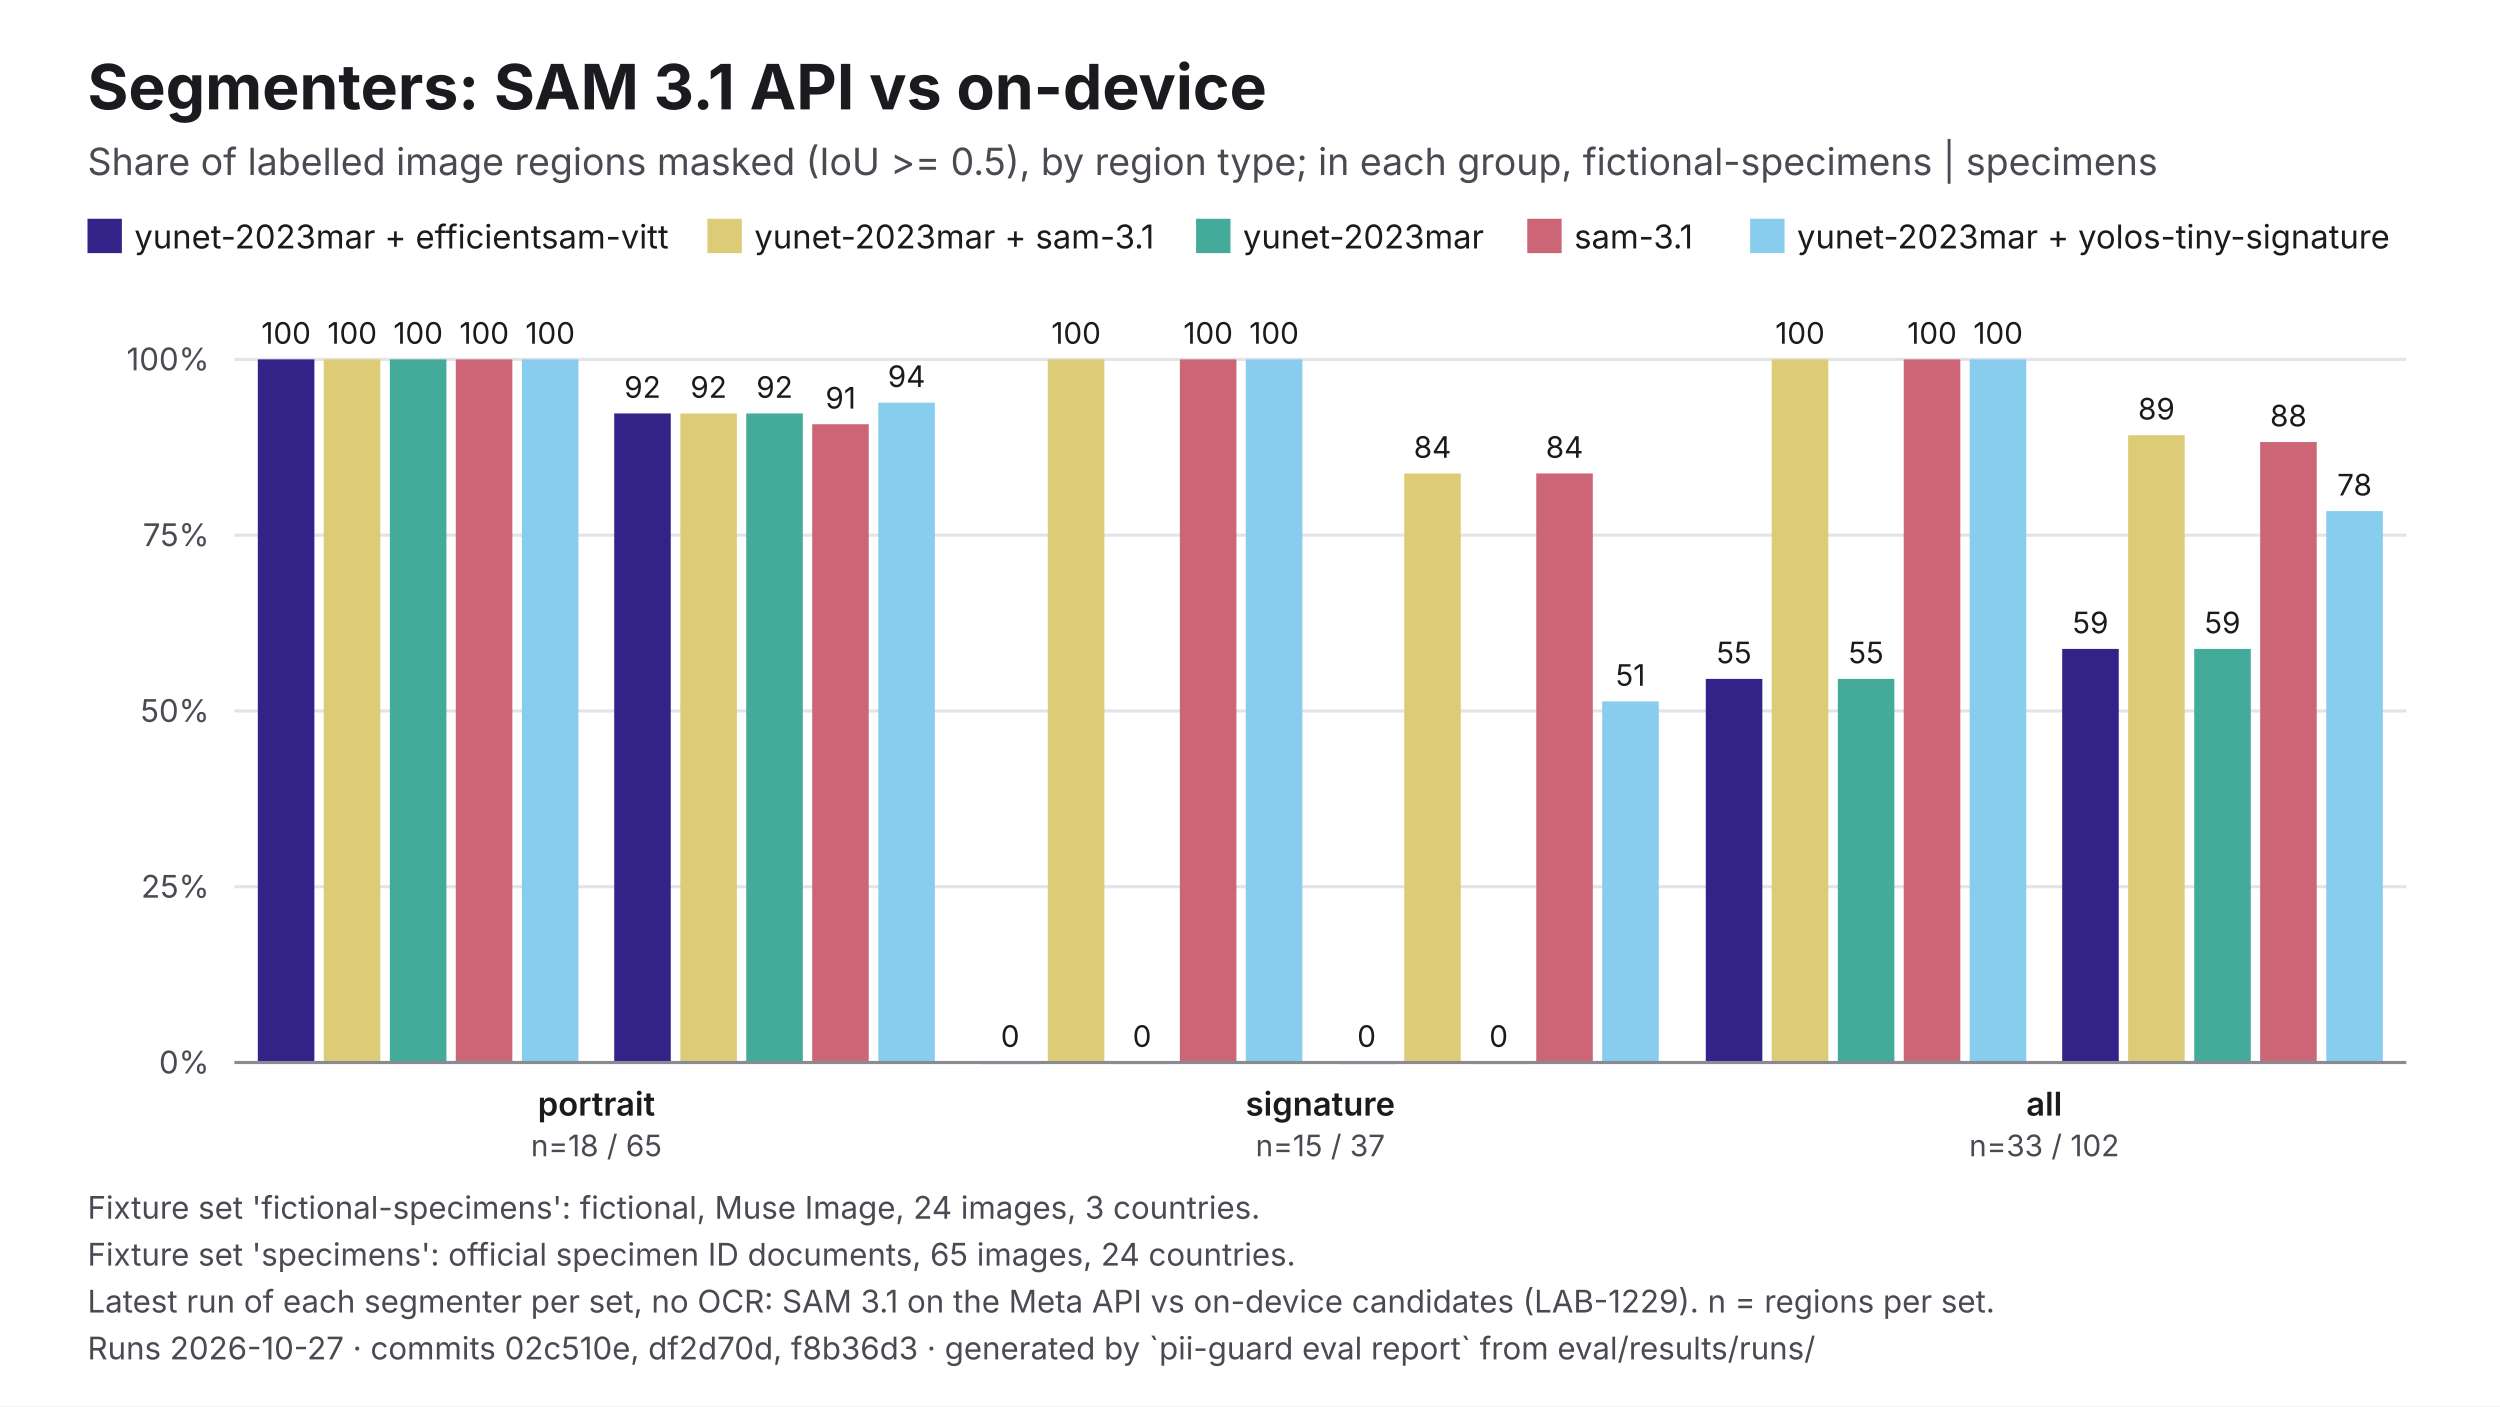
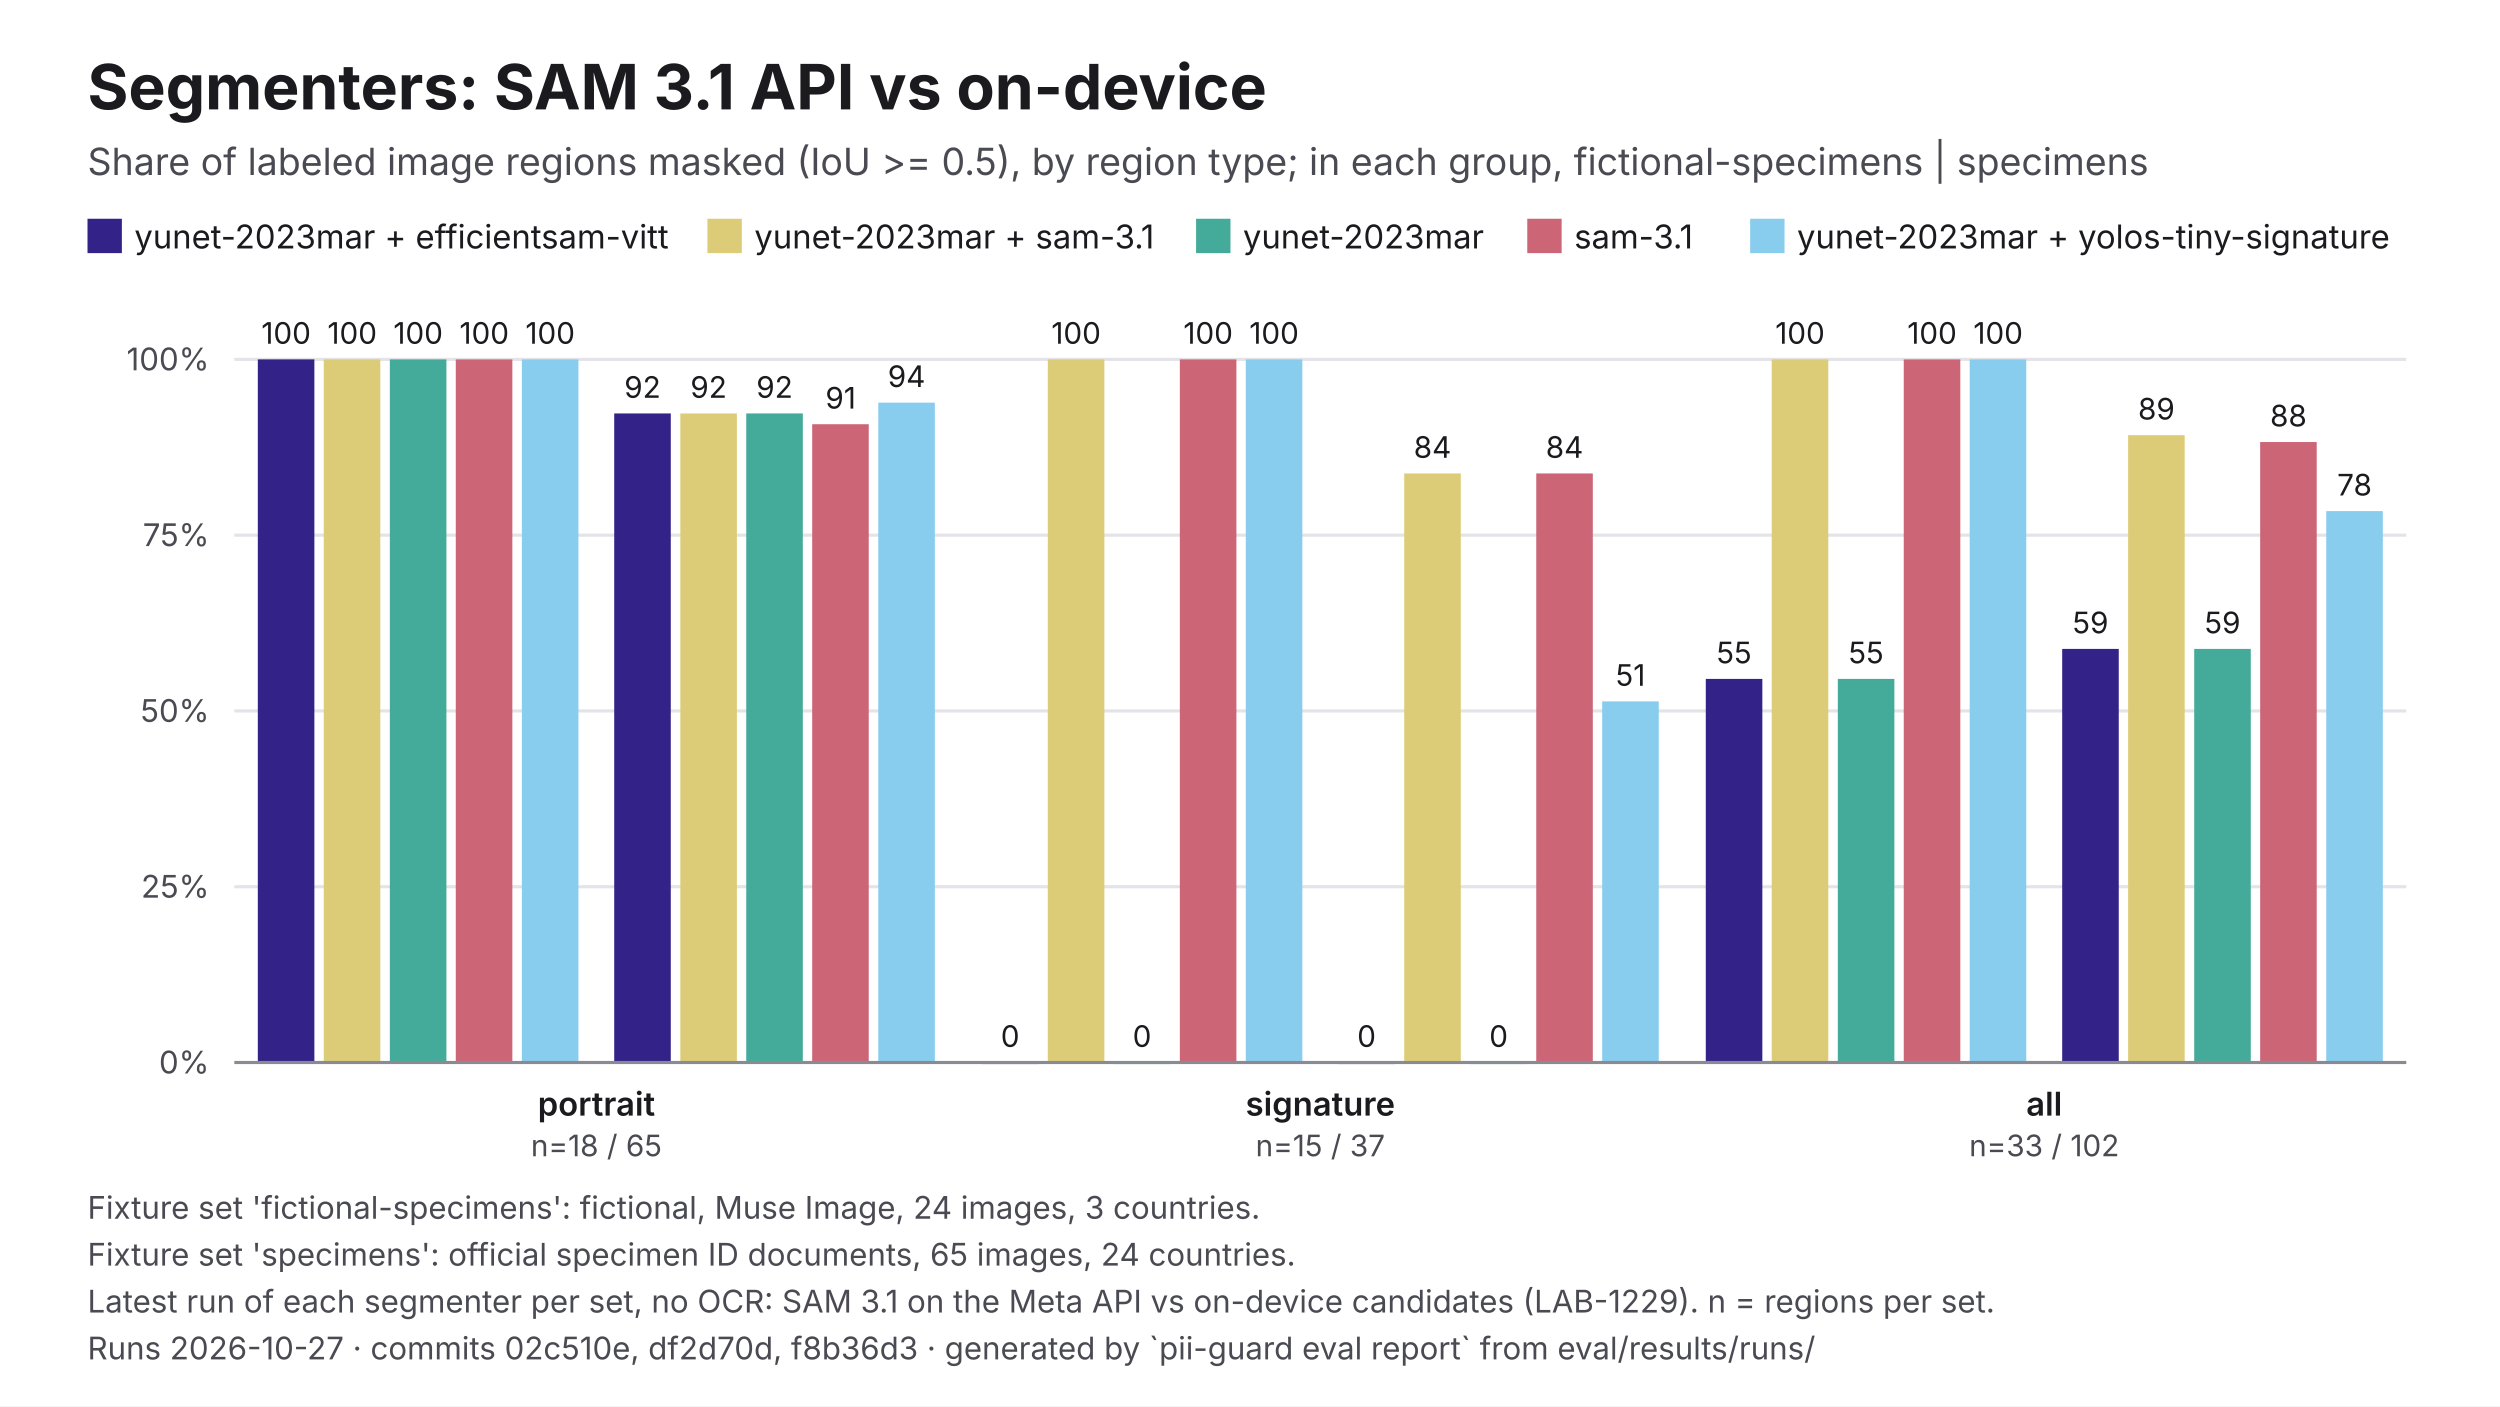
<svg xmlns="http://www.w3.org/2000/svg" viewBox="0 0 1600 900" width="1600" height="900" role="img" aria-labelledby="t d" font-family="Inter, 'Helvetica Neue', Helvetica, Arial, sans-serif">
  <rect width="1600" height="900" fill="#FFFFFF" />
  <text x="56" y="70" font-size="40" fill="#1B1B1F" font-weight="700">Segmenters: SAM 3.1 API vs on-device</text>
-   <text x="56" y="112" font-size="24" fill="#4A4A52">Share of labelled image regions masked (IoU &gt;= 0.5), by region type; in each group, fictional-specimens | specimens</text>
+   <text x="56" y="112" font-size="24" fill="#4A4A52">Share of labeled image regions masked (IoU &gt;= 0.5), by region type; in each group, fictional-specimens | specimens</text>
  <rect x="56" y="140" width="22" height="22" fill="#332288" />
  <text x="86" y="159" font-size="21" fill="#1B1B1F">yunet-2023mar + efficientsam-vitt</text>
  <rect x="452.75" y="140" width="22" height="22" fill="#DDCC77" />
  <text x="482.8" y="159" font-size="21" fill="#1B1B1F">yunet-2023mar + sam-3.1</text>
  <rect x="765.5" y="140" width="22" height="22" fill="#44AA99" />
  <text x="795.5" y="159" font-size="21" fill="#1B1B1F">yunet-2023mar</text>
  <rect x="977.45" y="140" width="22" height="22" fill="#CC6677" />
  <text x="1007.5" y="159" font-size="21" fill="#1B1B1F">sam-3.1</text>
  <rect x="1120.1" y="140" width="22" height="22" fill="#88CCEE" />
  <text x="1150.1" y="159" font-size="21" fill="#1B1B1F">yunet-2023mar + yolos-tiny-signature</text>
  <line x1="150" y1="680" x2="1540" y2="680" stroke="#E3E3E8" stroke-width="2" />
  <text x="134" y="687" font-size="20" fill="#4A4A52" text-anchor="end">0%</text>
  <line x1="150" y1="567.5" x2="1540" y2="567.5" stroke="#E3E3E8" stroke-width="2" />
  <text x="134" y="574.5" font-size="20" fill="#4A4A52" text-anchor="end">25%</text>
  <line x1="150" y1="455" x2="1540" y2="455" stroke="#E3E3E8" stroke-width="2" />
  <text x="134" y="462" font-size="20" fill="#4A4A52" text-anchor="end">50%</text>
  <line x1="150" y1="342.5" x2="1540" y2="342.5" stroke="#E3E3E8" stroke-width="2" />
  <text x="134" y="349.5" font-size="20" fill="#4A4A52" text-anchor="end">75%</text>
  <line x1="150" y1="230" x2="1540" y2="230" stroke="#E3E3E8" stroke-width="2" />
  <text x="134" y="237" font-size="20" fill="#4A4A52" text-anchor="end">100%</text>
  <rect x="165" y="230" width="36.2" height="450" fill="#332288" />
  <text x="183.1" y="220" font-size="19" fill="#1B1B1F" text-anchor="middle">100</text>
  <rect x="207.2" y="230" width="36.2" height="450" fill="#DDCC77" />
  <text x="225.4" y="220" font-size="19" fill="#1B1B1F" text-anchor="middle">100</text>
  <rect x="249.5" y="230" width="36.2" height="450" fill="#44AA99" />
  <text x="267.6" y="220" font-size="19" fill="#1B1B1F" text-anchor="middle">100</text>
  <rect x="291.7" y="230" width="36.2" height="450" fill="#CC6677" />
  <text x="309.9" y="220" font-size="19" fill="#1B1B1F" text-anchor="middle">100</text>
  <rect x="334" y="230" width="36.2" height="450" fill="#88CCEE" />
  <text x="352.1" y="220" font-size="19" fill="#1B1B1F" text-anchor="middle">100</text>
  <rect x="393.1" y="264.6" width="36.2" height="415.4" fill="#332288" />
  <text x="411.2" y="254.6" font-size="19" fill="#1B1B1F" text-anchor="middle">92</text>
  <rect x="435.4" y="264.6" width="36.2" height="415.4" fill="#DDCC77" />
  <text x="453.5" y="254.6" font-size="19" fill="#1B1B1F" text-anchor="middle">92</text>
  <rect x="477.6" y="264.6" width="36.2" height="415.4" fill="#44AA99" />
  <text x="495.7" y="254.6" font-size="19" fill="#1B1B1F" text-anchor="middle">92</text>
  <rect x="519.8" y="271.5" width="36.2" height="408.5" fill="#CC6677" />
  <text x="538" y="261.5" font-size="19" fill="#1B1B1F" text-anchor="middle">91</text>
  <rect x="562.1" y="257.7" width="36.2" height="422.3" fill="#88CCEE" />
  <text x="580.2" y="247.7" font-size="19" fill="#1B1B1F" text-anchor="middle">94</text>
  <text x="381.7" y="714" font-size="21" fill="#1B1B1F" text-anchor="middle" font-weight="600">portrait</text>
  <text x="381.7" y="740" font-size="19" fill="#4A4A52" text-anchor="middle">n=18 / 65</text>
  <rect x="628.3" y="680" width="36.2" height="1" fill="#332288" />
  <text x="646.5" y="670" font-size="19" fill="#1B1B1F" text-anchor="middle">0</text>
  <rect x="670.6" y="230" width="36.2" height="450" fill="#DDCC77" />
  <text x="688.7" y="220" font-size="19" fill="#1B1B1F" text-anchor="middle">100</text>
  <rect x="712.8" y="680" width="36.2" height="1" fill="#44AA99" />
  <text x="730.9" y="670" font-size="19" fill="#1B1B1F" text-anchor="middle">0</text>
  <rect x="755.1" y="230" width="36.2" height="450" fill="#CC6677" />
  <text x="773.2" y="220" font-size="19" fill="#1B1B1F" text-anchor="middle">100</text>
  <rect x="797.3" y="230" width="36.2" height="450" fill="#88CCEE" />
  <text x="815.4" y="220" font-size="19" fill="#1B1B1F" text-anchor="middle">100</text>
  <rect x="856.4" y="680" width="36.2" height="1" fill="#332288" />
  <text x="874.6" y="670" font-size="19" fill="#1B1B1F" text-anchor="middle">0</text>
  <rect x="898.7" y="303" width="36.2" height="377" fill="#DDCC77" />
  <text x="916.8" y="293" font-size="19" fill="#1B1B1F" text-anchor="middle">84</text>
  <rect x="940.9" y="680" width="36.2" height="1" fill="#44AA99" />
  <text x="959.1" y="670" font-size="19" fill="#1B1B1F" text-anchor="middle">0</text>
  <rect x="983.2" y="303" width="36.2" height="377" fill="#CC6677" />
  <text x="1001.3" y="293" font-size="19" fill="#1B1B1F" text-anchor="middle">84</text>
  <rect x="1025.4" y="448.9" width="36.2" height="231.1" fill="#88CCEE" />
  <text x="1043.5" y="438.9" font-size="19" fill="#1B1B1F" text-anchor="middle">51</text>
  <text x="845" y="714" font-size="21" fill="#1B1B1F" text-anchor="middle" font-weight="600">signature</text>
  <text x="845" y="740" font-size="19" fill="#4A4A52" text-anchor="middle">n=15 / 37</text>
  <rect x="1091.7" y="434.5" width="36.2" height="245.5" fill="#332288" />
  <text x="1109.8" y="424.5" font-size="19" fill="#1B1B1F" text-anchor="middle">55</text>
  <rect x="1133.9" y="230" width="36.2" height="450" fill="#DDCC77" />
  <text x="1152" y="220" font-size="19" fill="#1B1B1F" text-anchor="middle">100</text>
  <rect x="1176.2" y="434.5" width="36.2" height="245.5" fill="#44AA99" />
  <text x="1194.3" y="424.5" font-size="19" fill="#1B1B1F" text-anchor="middle">55</text>
  <rect x="1218.4" y="230" width="36.2" height="450" fill="#CC6677" />
  <text x="1236.5" y="220" font-size="19" fill="#1B1B1F" text-anchor="middle">100</text>
  <rect x="1260.6" y="230" width="36.2" height="450" fill="#88CCEE" />
  <text x="1278.8" y="220" font-size="19" fill="#1B1B1F" text-anchor="middle">100</text>
  <rect x="1319.8" y="415.3" width="36.2" height="264.7" fill="#332288" />
  <text x="1337.9" y="405.3" font-size="19" fill="#1B1B1F" text-anchor="middle">59</text>
  <rect x="1362" y="278.5" width="36.2" height="401.5" fill="#DDCC77" />
  <text x="1380.1" y="268.5" font-size="19" fill="#1B1B1F" text-anchor="middle">89</text>
  <rect x="1404.3" y="415.3" width="36.2" height="264.7" fill="#44AA99" />
  <text x="1422.4" y="405.3" font-size="19" fill="#1B1B1F" text-anchor="middle">59</text>
  <rect x="1446.5" y="282.9" width="36.2" height="397.1" fill="#CC6677" />
  <text x="1464.6" y="272.9" font-size="19" fill="#1B1B1F" text-anchor="middle">88</text>
  <rect x="1488.8" y="327.1" width="36.2" height="352.9" fill="#88CCEE" />
  <text x="1506.9" y="317.1" font-size="19" fill="#1B1B1F" text-anchor="middle">78</text>
  <text x="1308.3" y="714" font-size="21" fill="#1B1B1F" text-anchor="middle" font-weight="600">all</text>
  <text x="1308.3" y="740" font-size="19" fill="#4A4A52" text-anchor="middle">n=33 / 102</text>
  <line x1="150" y1="680" x2="1540" y2="680" stroke="#8A8A93" stroke-width="2" />
  <text x="56" y="780" font-size="20" fill="#4A4A52">Fixture set 'fictional-specimens': fictional, Muse Image, 24 images, 3 countries.</text>
  <text x="56" y="810" font-size="20" fill="#4A4A52">Fixture set 'specimens': official specimen ID documents, 65 images, 24 countries.</text>
  <text x="56" y="840" font-size="20" fill="#4A4A52">Latest run of each segmenter per set, no OCR: SAM 3.1 on the Meta API vs on-device candidates (LAB-1229). n = regions per set.</text>
  <text x="56" y="870" font-size="20" fill="#4A4A52">Runs 2026-10-27 · commits 02c510e, df2d70d, f8b36d3 · generated by `pii-guard eval report` from eval/results/runs/</text>
</svg>
